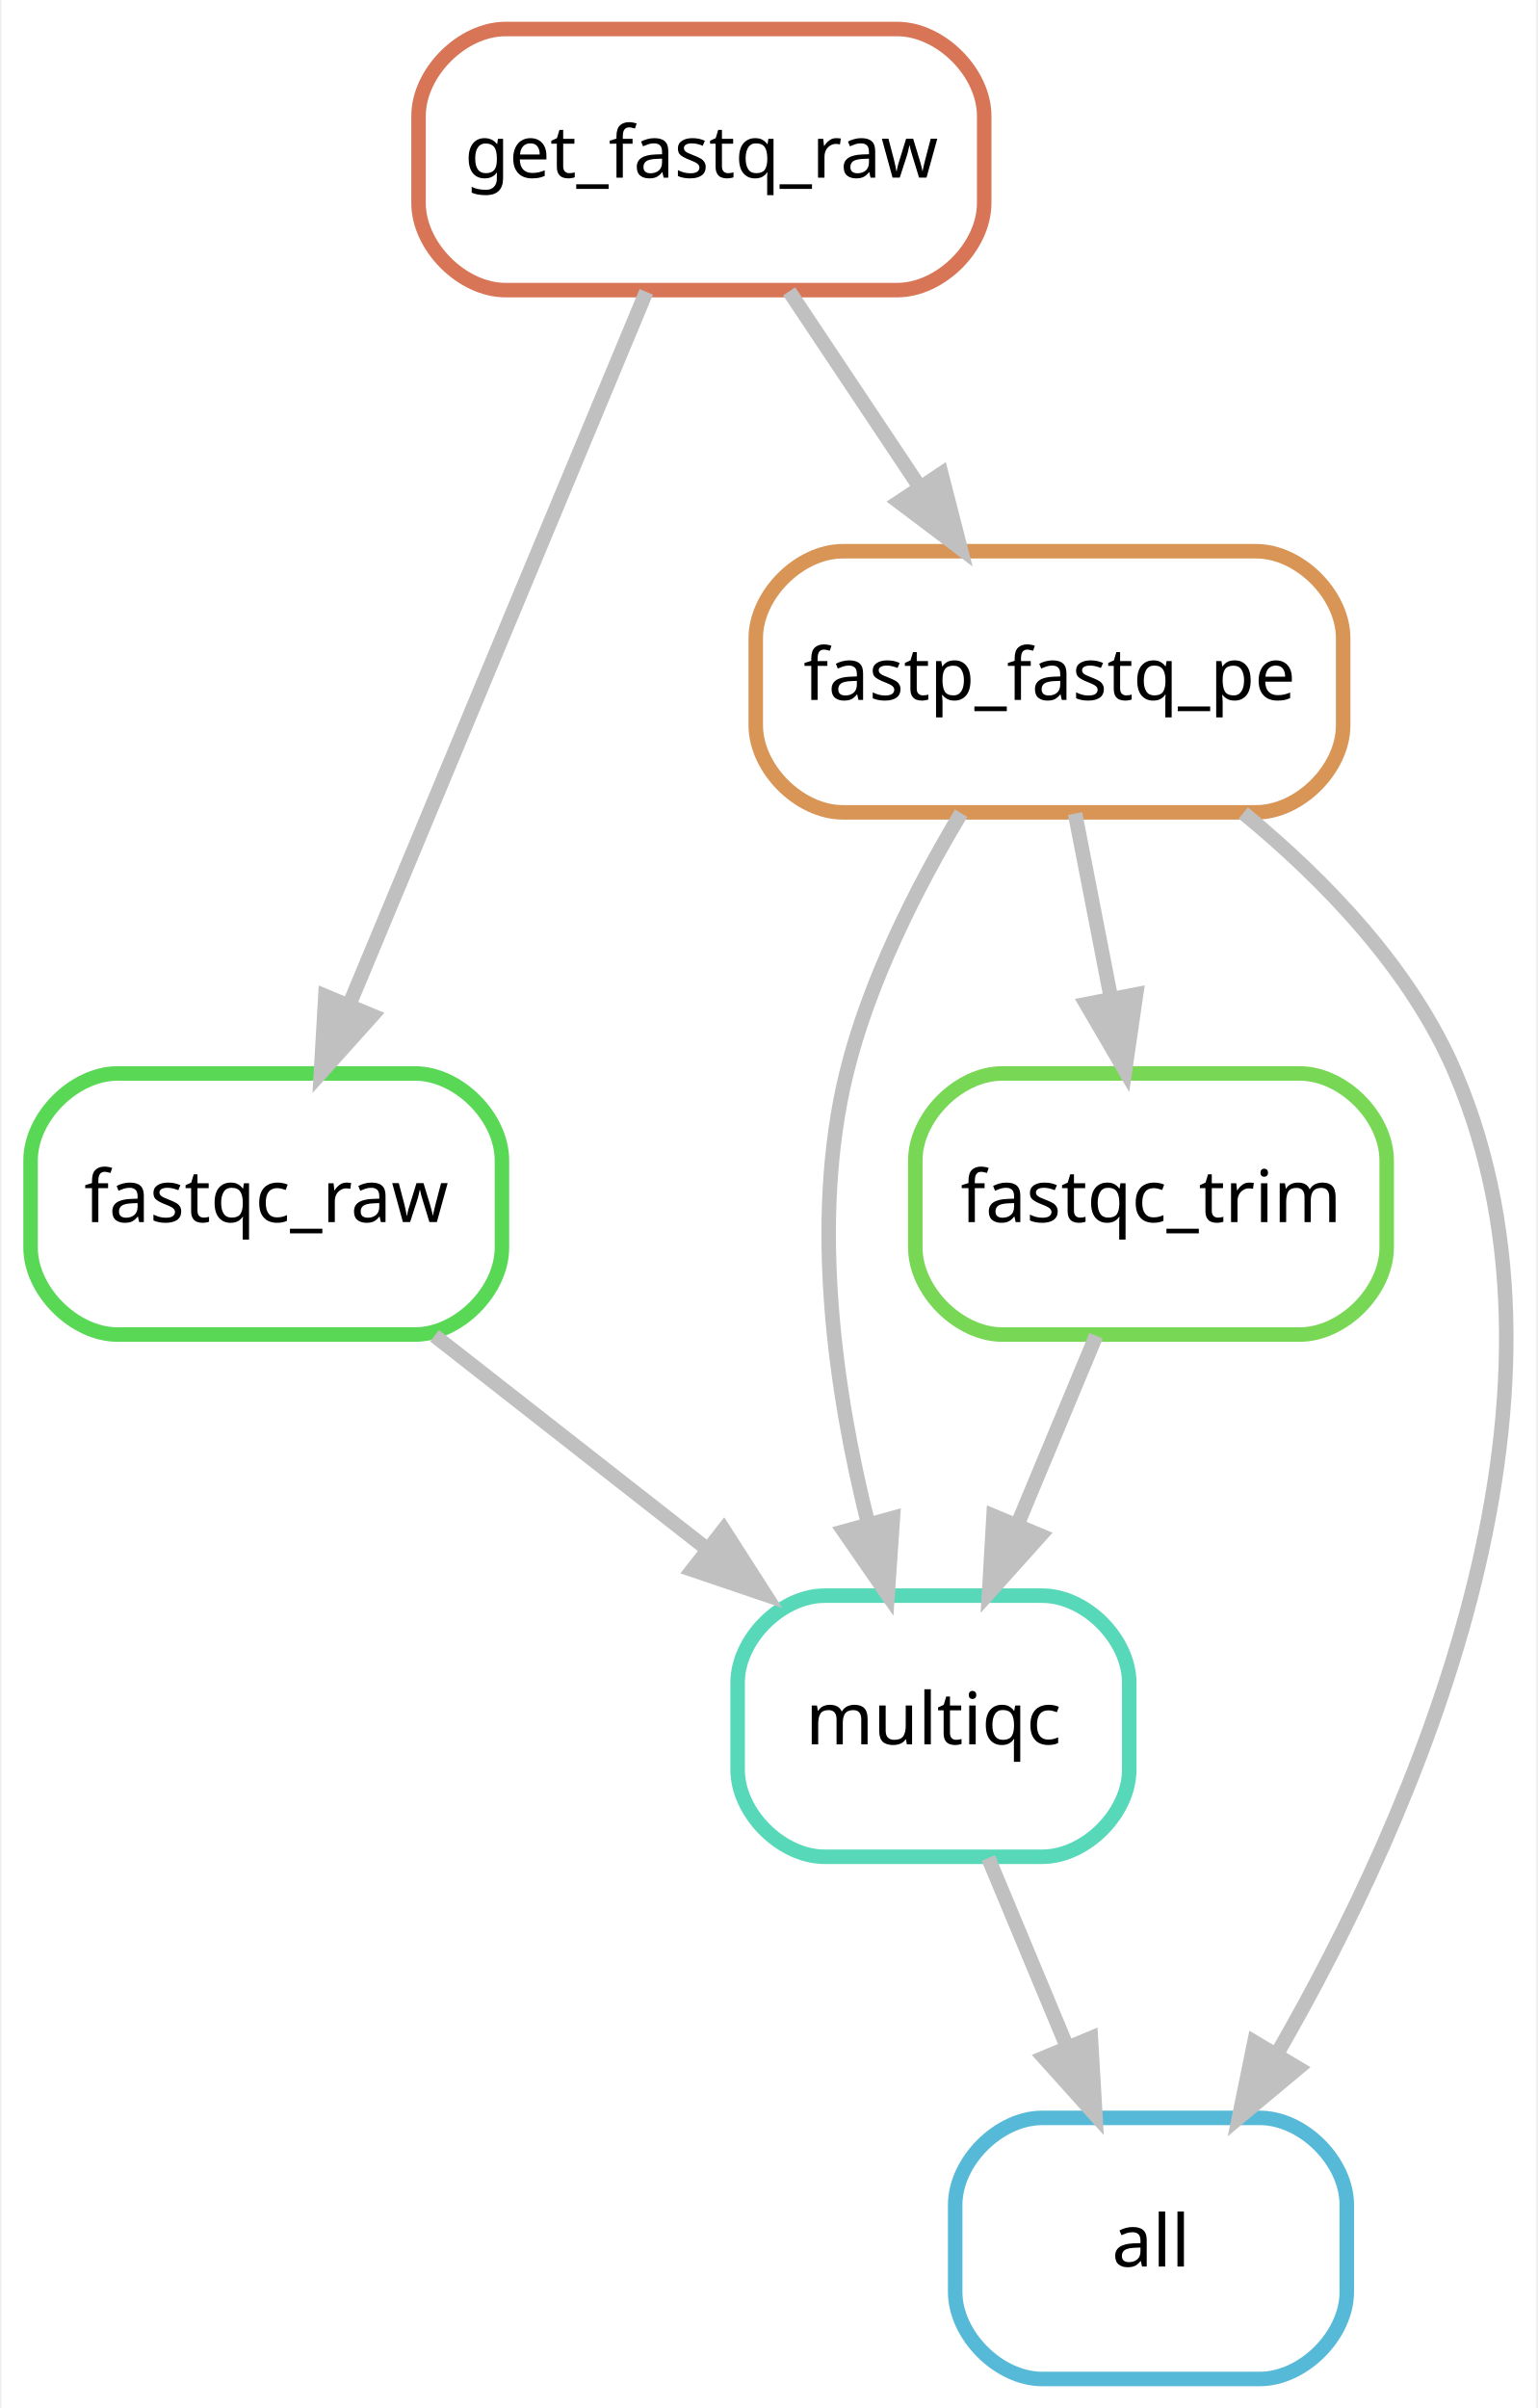
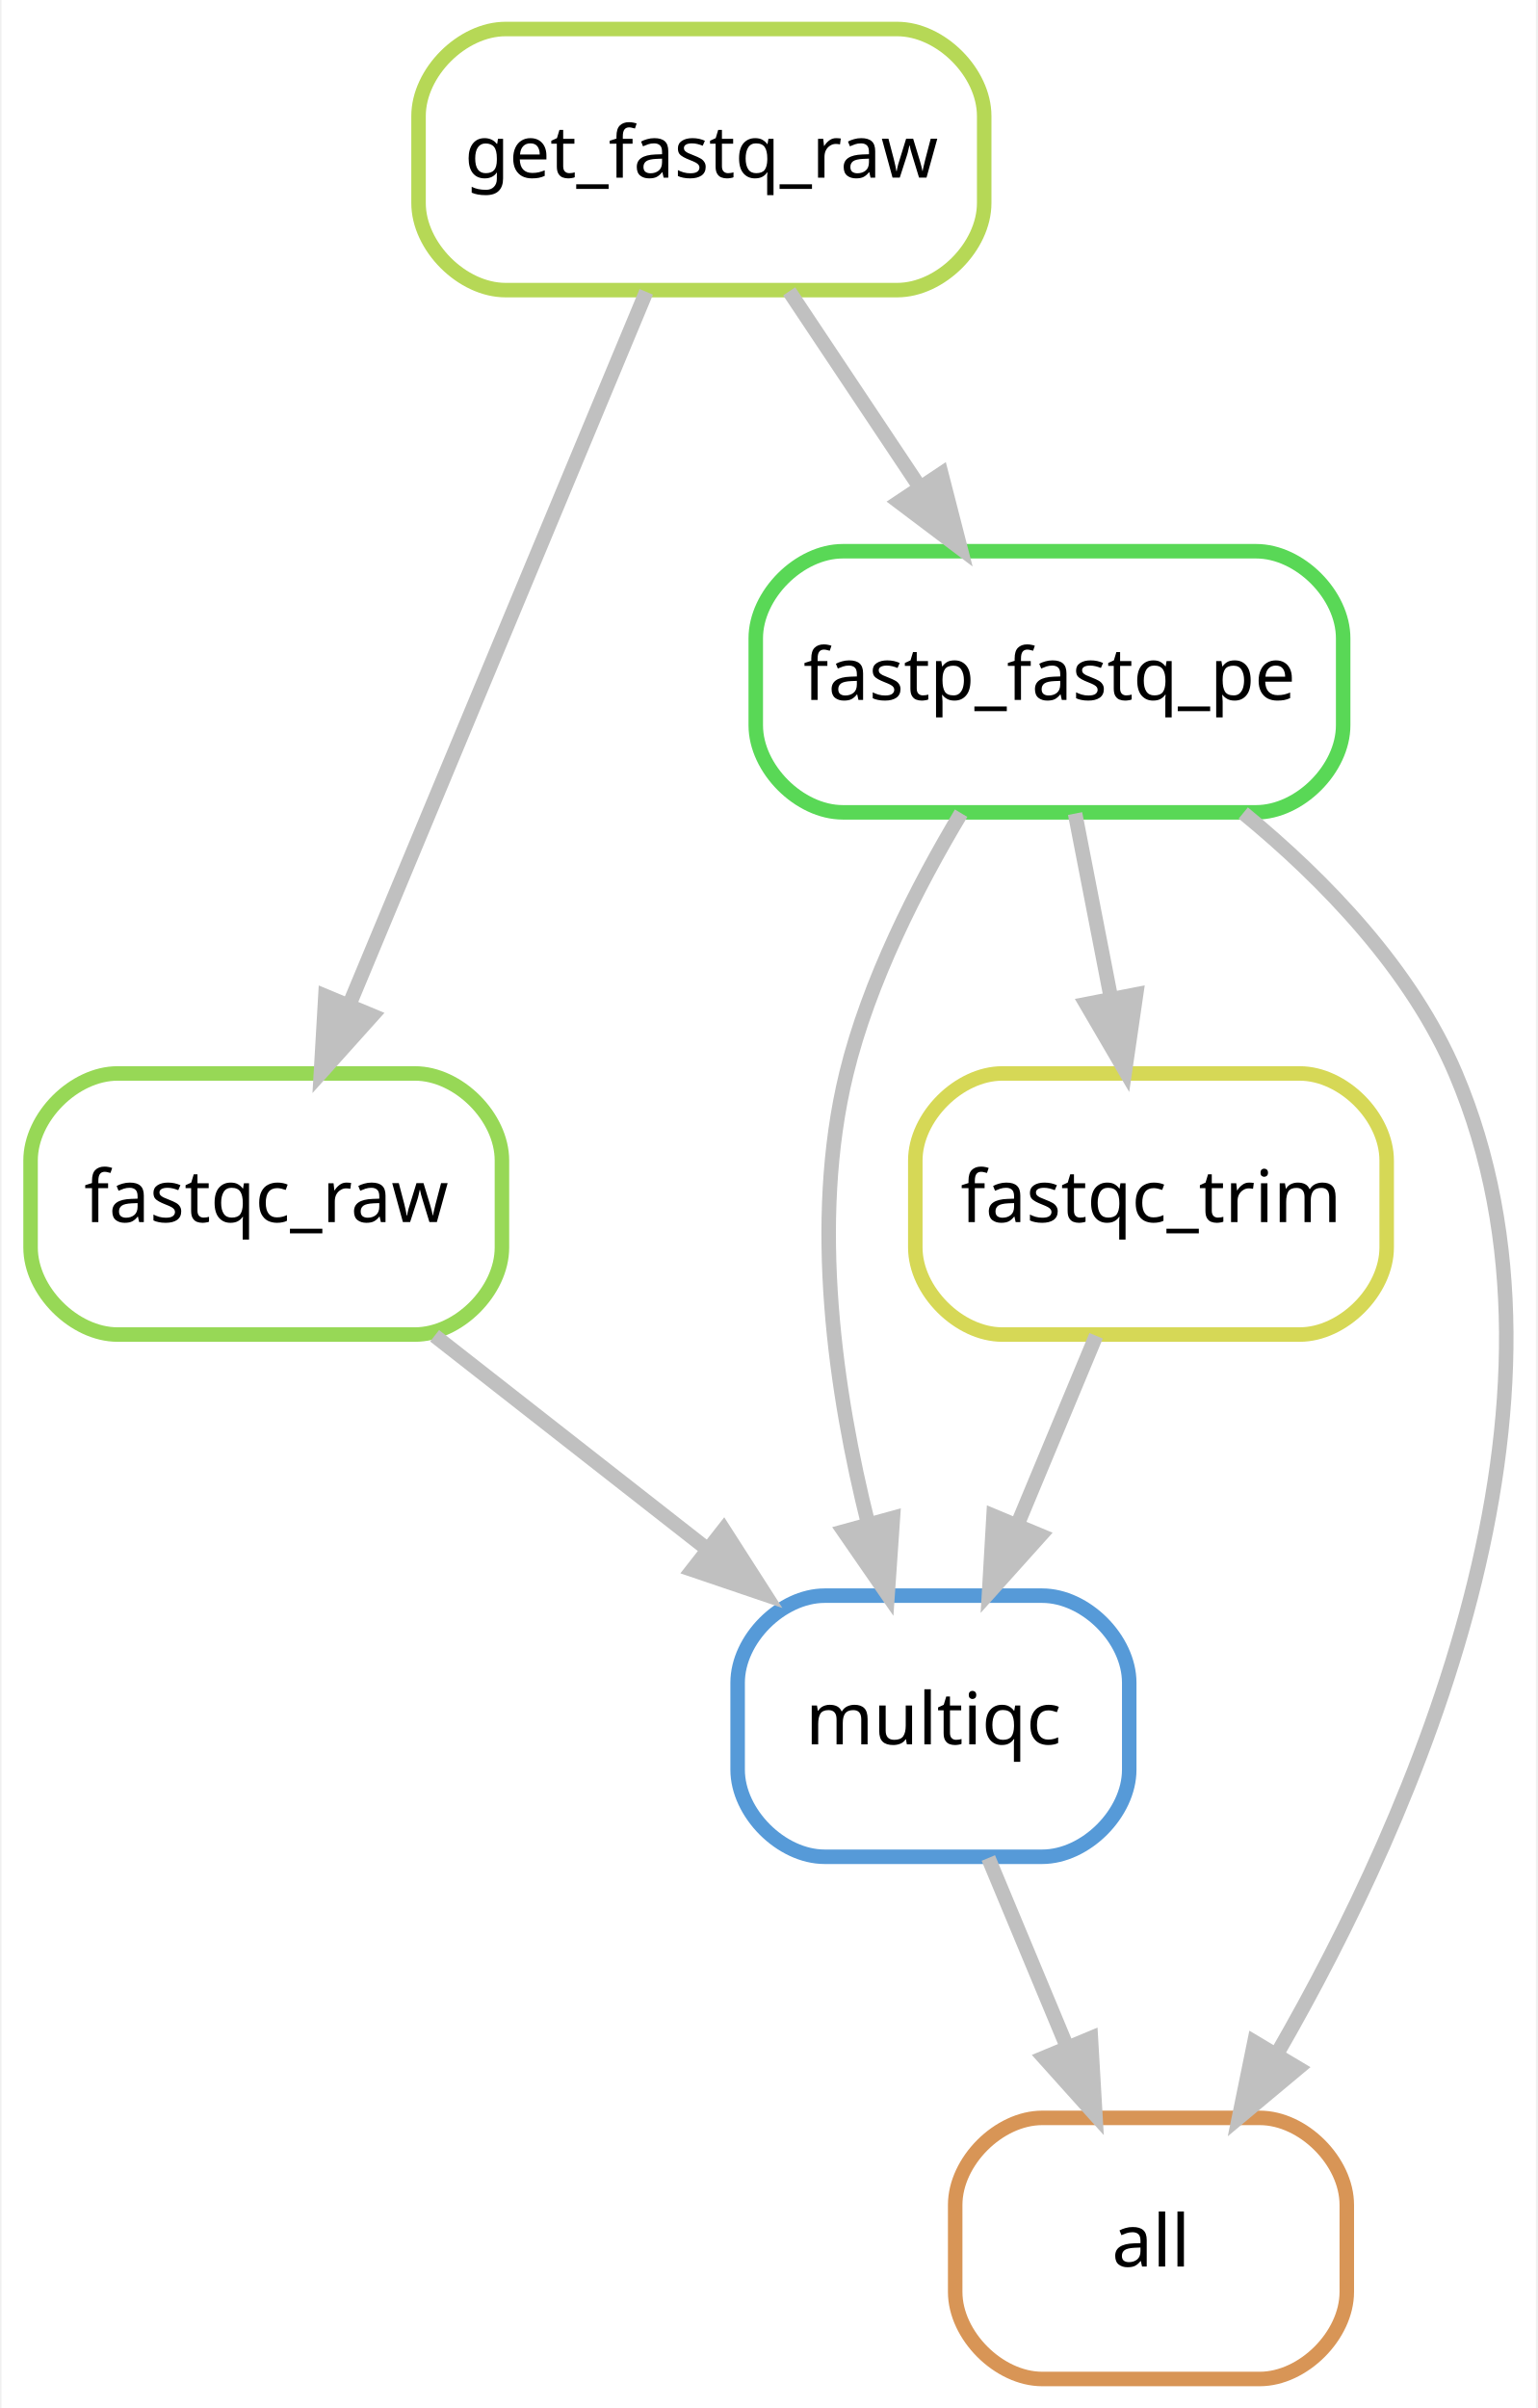
<svg xmlns="http://www.w3.org/2000/svg" width="212pt" height="332pt" viewBox="0.00 0.00 211.57 332.00">
  <g id="graph0" class="graph" transform="scale(1 1) rotate(0) translate(4 328)">
    <polygon fill="#ffffff" stroke="transparent" points="-4,4 -4,-328 207.574,-328 207.574,4 -4,4" />
    <g id="node1" class="node">
-       <path fill="none" stroke="#56b9d8" stroke-width="2" d="M169.5,-36C169.5,-36 139.5,-36 139.5,-36 133.5,-36 127.5,-30 127.5,-24 127.5,-24 127.5,-12 127.5,-12 127.5,-6 133.5,0 139.5,0 139.5,0 169.5,0 169.5,0 175.5,0 181.5,-6 181.5,-12 181.5,-12 181.5,-24 181.5,-24 181.5,-30 175.5,-36 169.5,-36" />
+       <path fill="none" stroke="#d89556" stroke-width="2" d="M169.5,-36C169.5,-36 139.5,-36 139.5,-36 133.5,-36 127.5,-30 127.5,-24 127.5,-24 127.5,-12 127.5,-12 127.5,-6 133.5,0 139.5,0 139.5,0 169.5,0 169.5,0 175.5,0 181.5,-6 181.5,-12 181.5,-12 181.5,-24 181.5,-24 181.5,-30 175.5,-36 169.5,-36" />
      <text text-anchor="middle" x="154.5" y="-15.5" font-family="sans" font-size="10.00" fill="#000000">all</text>
    </g>
    <g id="node2" class="node">
-       <path fill="none" stroke="#56d8b9" stroke-width="2" d="M139.5,-108C139.5,-108 109.5,-108 109.5,-108 103.5,-108 97.5,-102 97.5,-96 97.5,-96 97.5,-84 97.5,-84 97.5,-78 103.5,-72 109.5,-72 109.5,-72 139.5,-72 139.5,-72 145.5,-72 151.5,-78 151.5,-84 151.5,-84 151.5,-96 151.5,-96 151.5,-102 145.5,-108 139.5,-108" />
+       <path fill="none" stroke="#569ad8" stroke-width="2" d="M139.5,-108C139.5,-108 109.5,-108 109.5,-108 103.5,-108 97.5,-102 97.5,-96 97.5,-96 97.5,-84 97.5,-84 97.5,-78 103.5,-72 109.5,-72 109.5,-72 139.5,-72 139.5,-72 145.5,-72 151.5,-78 151.5,-84 151.5,-84 151.5,-96 151.5,-96 151.5,-102 145.5,-108 139.5,-108" />
      <text text-anchor="middle" x="124.5" y="-87.5" font-family="sans" font-size="10.00" fill="#000000">multiqc</text>
    </g>
    <g id="edge2" class="edge">
      <path fill="none" stroke="#c0c0c0" stroke-width="2" d="M132.07,-71.831C135.349,-63.962 139.262,-54.571 142.894,-45.853" />
      <polygon fill="#c0c0c0" stroke="#c0c0c0" stroke-width="2" points="146.212,-46.99 146.828,-36.413 139.751,-44.298 146.212,-46.99" />
    </g>
    <g id="node3" class="node">
-       <path fill="none" stroke="#59d856" stroke-width="2" d="M53,-180C53,-180 12,-180 12,-180 6,-180 0,-174 0,-168 0,-168 0,-156 0,-156 0,-150 6,-144 12,-144 12,-144 53,-144 53,-144 59,-144 65,-150 65,-156 65,-156 65,-168 65,-168 65,-174 59,-180 53,-180" />
+       <path fill="none" stroke="#97d856" stroke-width="2" d="M53,-180C53,-180 12,-180 12,-180 6,-180 0,-174 0,-168 0,-168 0,-156 0,-156 0,-150 6,-144 12,-144 12,-144 53,-144 53,-144 59,-144 65,-150 65,-156 65,-156 65,-168 65,-168 65,-174 59,-180 53,-180" />
      <text text-anchor="middle" x="32.5" y="-159.5" font-family="sans" font-size="10.00" fill="#000000">fastqc_raw</text>
    </g>
-     <g id="edge3" class="edge">
+     <g id="edge4" class="edge">
      <path fill="none" stroke="#c0c0c0" stroke-width="2" d="M55.715,-143.831C67.047,-134.963 80.846,-124.164 93.103,-114.572" />
      <polygon fill="#c0c0c0" stroke="#c0c0c0" stroke-width="2" points="95.574,-117.082 101.292,-108.163 91.26,-111.57 95.574,-117.082" />
    </g>
    <g id="node4" class="node">
-       <path fill="none" stroke="#d87556" stroke-width="2" d="M119.5,-324C119.5,-324 65.5,-324 65.5,-324 59.5,-324 53.5,-318 53.5,-312 53.5,-312 53.5,-300 53.5,-300 53.5,-294 59.5,-288 65.5,-288 65.5,-288 119.5,-288 119.5,-288 125.5,-288 131.5,-294 131.5,-300 131.5,-300 131.5,-312 131.5,-312 131.5,-318 125.5,-324 119.5,-324" />
+       <path fill="none" stroke="#b6d856" stroke-width="2" d="M119.5,-324C119.5,-324 65.5,-324 65.5,-324 59.5,-324 53.5,-318 53.5,-312 53.5,-312 53.5,-300 53.5,-300 53.5,-294 59.5,-288 65.5,-288 65.5,-288 119.5,-288 119.5,-288 125.5,-288 131.5,-294 131.5,-300 131.5,-300 131.5,-312 131.5,-312 131.5,-318 125.5,-324 119.5,-324" />
      <text text-anchor="middle" x="92.5" y="-303.5" font-family="sans" font-size="10.00" fill="#000000">get_fastq_raw</text>
    </g>
    <g id="edge6" class="edge">
      <path fill="none" stroke="#c0c0c0" stroke-width="2" d="M84.901,-287.762C74.577,-262.985 56.03,-218.471 43.998,-189.594" />
      <polygon fill="#c0c0c0" stroke="#c0c0c0" stroke-width="2" points="47.114,-187.974 40.037,-180.09 40.653,-190.667 47.114,-187.974" />
    </g>
    <g id="node5" class="node">
-       <path fill="none" stroke="#d89556" stroke-width="2" d="M169,-252C169,-252 112,-252 112,-252 106,-252 100,-246 100,-240 100,-240 100,-228 100,-228 100,-222 106,-216 112,-216 112,-216 169,-216 169,-216 175,-216 181,-222 181,-228 181,-228 181,-240 181,-240 181,-246 175,-252 169,-252" />
+       <path fill="none" stroke="#59d856" stroke-width="2" d="M169,-252C169,-252 112,-252 112,-252 106,-252 100,-246 100,-240 100,-240 100,-228 100,-228 100,-222 106,-216 112,-216 112,-216 169,-216 169,-216 175,-216 181,-222 181,-228 181,-228 181,-240 181,-240 181,-246 175,-252 169,-252" />
      <text text-anchor="middle" x="140.5" y="-231.5" font-family="sans" font-size="10.00" fill="#000000">fastp_fastq_pe</text>
    </g>
    <g id="edge7" class="edge">
      <path fill="none" stroke="#c0c0c0" stroke-width="2" d="M104.612,-287.831C110.028,-279.708 116.524,-269.964 122.492,-261.012" />
      <polygon fill="#c0c0c0" stroke="#c0c0c0" stroke-width="2" points="125.59,-262.675 128.225,-252.413 119.765,-258.792 125.59,-262.675" />
    </g>
    <g id="edge1" class="edge">
      <path fill="none" stroke="#c0c0c0" stroke-width="2" d="M167.223,-215.91C178.508,-206.644 190.426,-194.295 196.5,-180 215.839,-134.487 190.899,-77.886 172.008,-45.057" />
      <polygon fill="#c0c0c0" stroke="#c0c0c0" stroke-width="2" points="174.771,-42.856 166.639,-36.064 168.76,-46.444 174.771,-42.856" />
    </g>
-     <g id="edge4" class="edge">
+     <g id="edge5" class="edge">
      <path fill="none" stroke="#c0c0c0" stroke-width="2" d="M128.318,-215.882C122.269,-205.789 115.602,-192.722 112.5,-180 107.505,-159.517 111.005,-135.87 115.487,-117.957" />
      <polygon fill="#c0c0c0" stroke="#c0c0c0" stroke-width="2" points="118.91,-118.709 118.182,-108.139 112.16,-116.856 118.91,-118.709" />
    </g>
    <g id="node6" class="node">
-       <path fill="none" stroke="#78d856" stroke-width="2" d="M175,-180C175,-180 134,-180 134,-180 128,-180 122,-174 122,-168 122,-168 122,-156 122,-156 122,-150 128,-144 134,-144 134,-144 175,-144 175,-144 181,-144 187,-150 187,-156 187,-156 187,-168 187,-168 187,-174 181,-180 175,-180" />
+       <path fill="none" stroke="#d6d856" stroke-width="2" d="M175,-180C175,-180 134,-180 134,-180 128,-180 122,-174 122,-168 122,-168 122,-156 122,-156 122,-150 128,-144 134,-144 134,-144 175,-144 175,-144 181,-144 187,-150 187,-156 187,-156 187,-168 187,-168 187,-174 181,-180 175,-180" />
      <text text-anchor="middle" x="154.5" y="-159.5" font-family="sans" font-size="10.00" fill="#000000">fastqc_trim</text>
    </g>
    <g id="edge8" class="edge">
      <path fill="none" stroke="#c0c0c0" stroke-width="2" d="M144.033,-215.831C145.53,-208.131 147.31,-198.974 148.975,-190.417" />
      <polygon fill="#c0c0c0" stroke="#c0c0c0" stroke-width="2" points="152.446,-190.898 150.92,-180.413 145.575,-189.561 152.446,-190.898" />
    </g>
-     <g id="edge5" class="edge">
+     <g id="edge3" class="edge">
      <path fill="none" stroke="#c0c0c0" stroke-width="2" d="M146.93,-143.831C143.651,-135.962 139.738,-126.571 136.106,-117.853" />
      <polygon fill="#c0c0c0" stroke="#c0c0c0" stroke-width="2" points="139.249,-116.298 132.172,-108.413 132.788,-118.99 139.249,-116.298" />
    </g>
  </g>
</svg>
